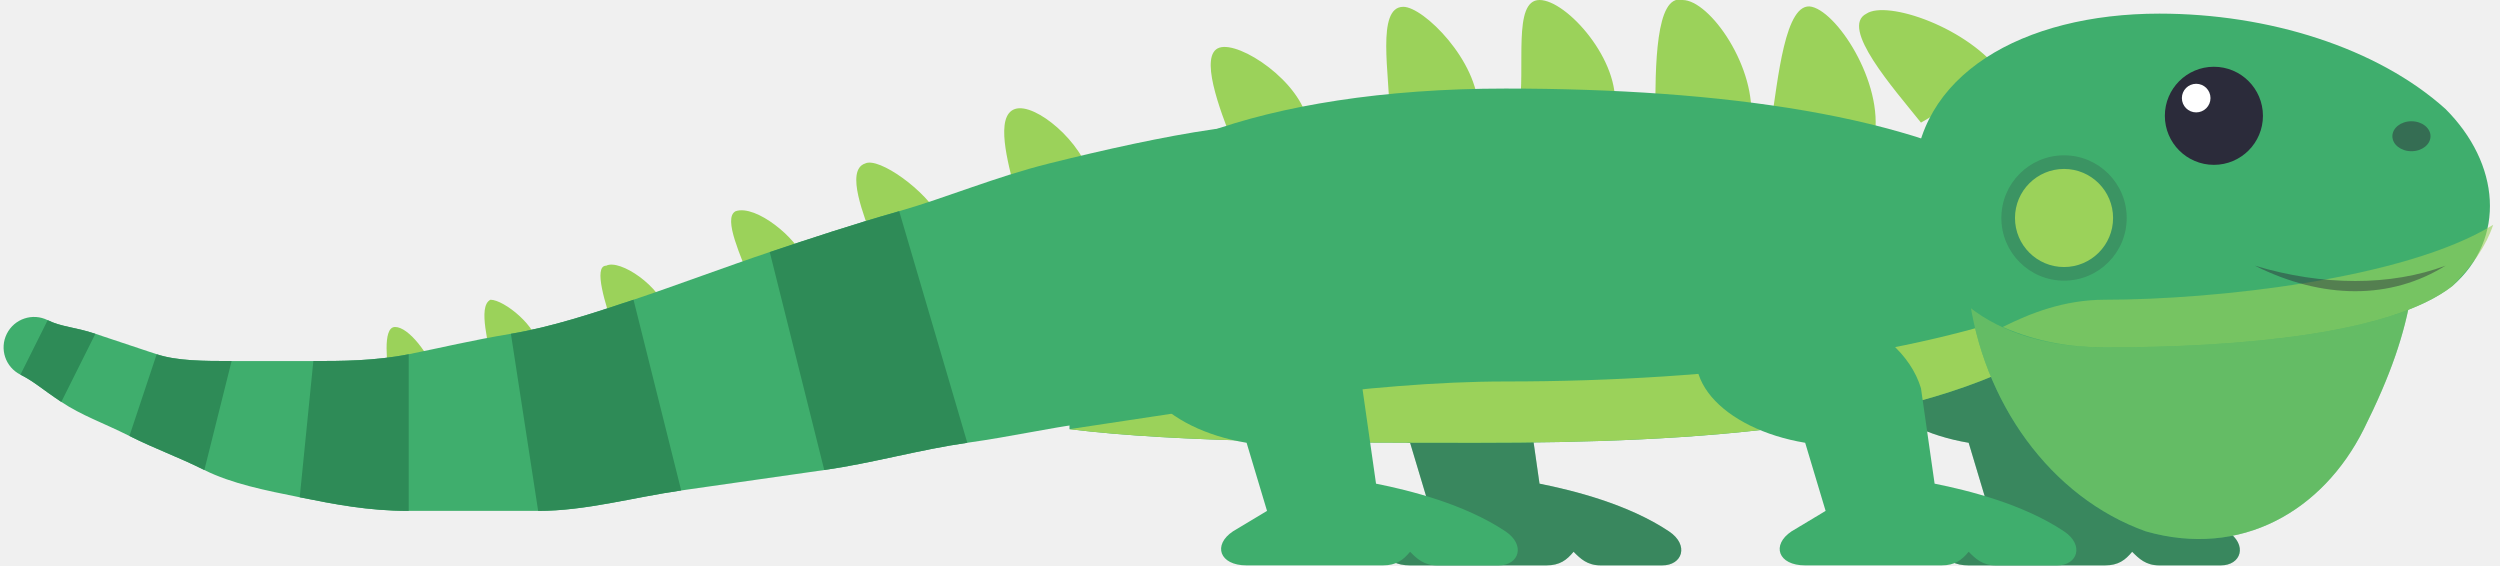
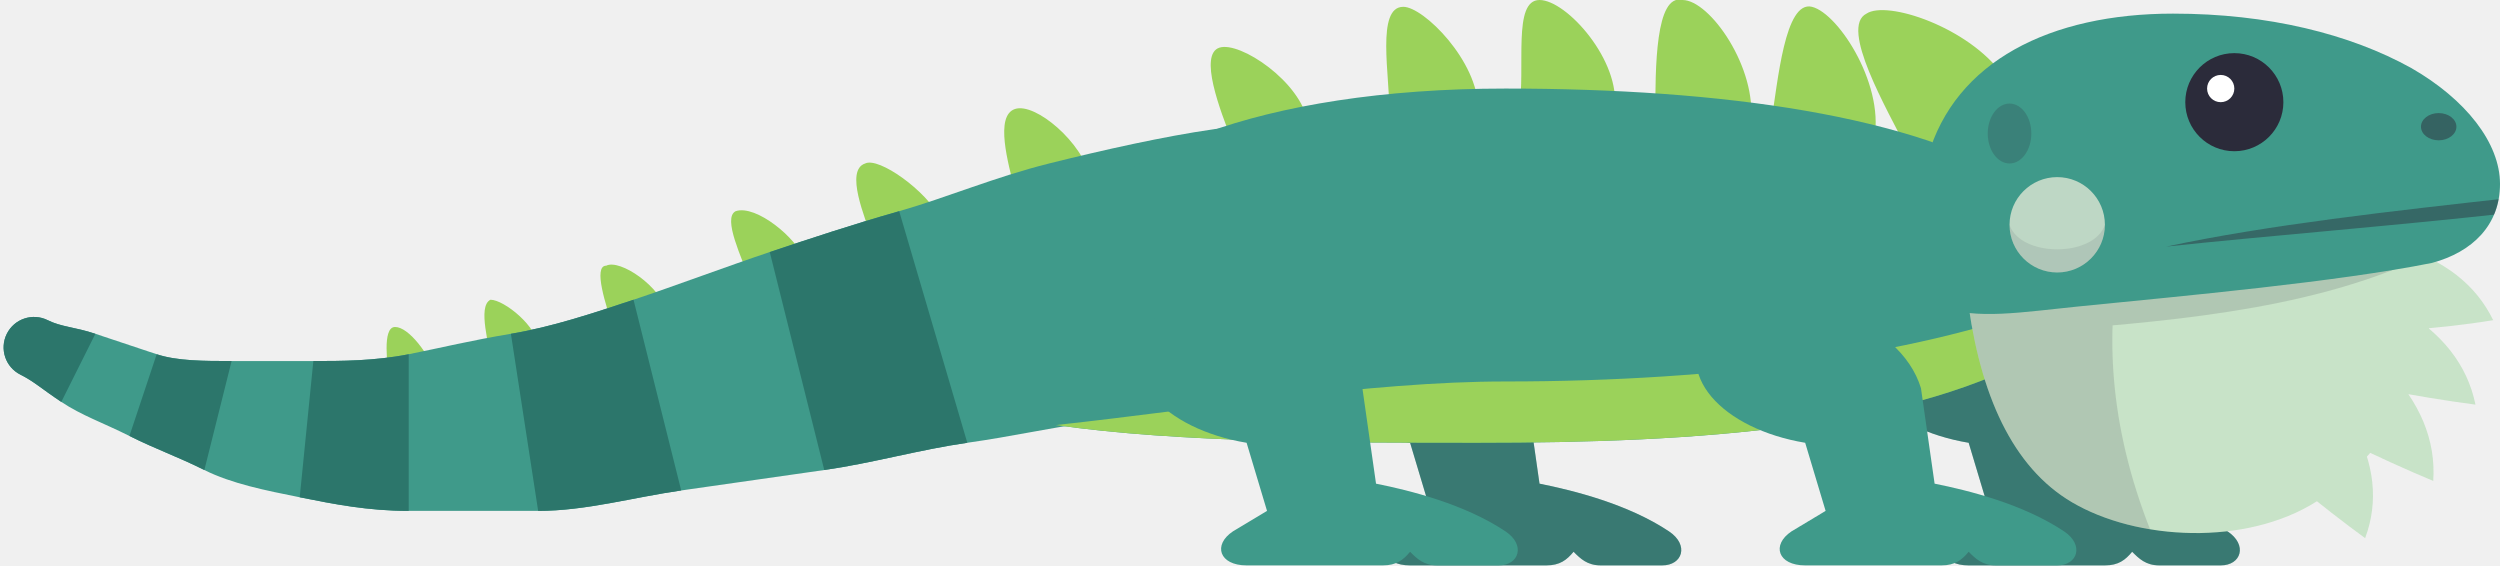
<svg xmlns="http://www.w3.org/2000/svg" viewBox="5.5 58.5 183.5 41.5">
-   <path d="M102 82 C 108 79, 116 82, 117.5 87 L 118.5 94 C 121 94.5, 125 95.5, 128 97.5 C 129.5 98.5, 129 100, 127.5 100 L 123 100 C 122 100, 121.5 99.5, 121 99 C 120.5 99.6, 120 100, 119 100 L 109 100 C 107 100, 106.5 98.5, 108 97.5 L 110.5 96 L 109 91 C 103 90, 99 86, 102 82 Z M143 82 C 149 79, 157 82, 158.5 87 L 159.5 94 C 162 94.5, 166 95.5, 169 97.5 C 170.5 98.5, 170 100, 168.5 100 L 164 100 C 163 100, 162.5 99.5, 162 99 C 161.5 99.6, 161 100, 160 100 L 150 100 C 148 100, 147.5 98.5, 149 97.5 L 151.5 96 L 150 91 C 144 90, 140 86, 143 82 Z" fill="#3fae6d" />
+   <defs>
+     <clipPath id="iguana-head">
+       <path d="M147 70 C 149 63, 156 59.5, 165 59.5 C 172 59.5, 178 61, 182.5 63.5 C 186.5 65.8, 189 69, 189 72 C 189 75, 187 77, 184 77.8 C 177 79.2, 166 80.2, 158 81 C 154 81.4, 150.5 82, 148 81 C 145.5 78, 145.5 74, 147 70 Z" />
+     </clipPath>
+     <clipPath id="iguana-dewlap">
+       <path d="M184 77.5 C 184.5 84, 182 90.5, 176 95 C 171 98.5, 163 98.3, 158 95.6 C 153.5 93.2, 151 88, 150 81 L 166 79 Z" />
+     </clipPath>
+   </defs>
+   <path d="M102 82 C 108 79, 116 82, 117.5 87 L 118.5 94 C 121 94.5, 125 95.5, 128 97.5 C 129.5 98.5, 129 100, 127.5 100 L 123 100 C 122 100, 121.5 99.5, 121 99 C 120.5 99.6, 120 100, 119 100 L 109 100 C 107 100, 106.5 98.5, 108 97.5 L 110.5 96 L 109 91 C 103 90, 99 86, 102 82 Z M143 82 C 149 79, 157 82, 158.5 87 L 159.5 94 C 162 94.5, 166 95.5, 169 97.5 C 170.5 98.5, 170 100, 168.5 100 L 164 100 C 163 100, 162.5 99.5, 162 99 C 161.5 99.6, 161 100, 160 100 L 150 100 C 148 100, 147.5 98.5, 149 97.5 L 151.5 96 L 150 91 C 144 90, 140 86, 143 82 Z" fill="#3f9a8a" />
  <path d="M102 82 C 108 79, 116 82, 117.5 87 L 118.5 94 C 121 94.5, 125 95.5, 128 97.5 C 129.5 98.5, 129 100, 127.5 100 L 123 100 C 122 100, 121.5 99.5, 121 99 C 120.5 99.6, 120 100, 119 100 L 109 100 C 107 100, 106.5 98.5, 108 97.5 L 110.5 96 L 109 91 C 103 90, 99 86, 102 82 Z M143 82 C 149 79, 157 82, 158.5 87 L 159.5 94 C 162 94.5, 166 95.5, 169 97.5 C 170.5 98.5, 170 100, 168.5 100 L 164 100 C 163 100, 162.5 99.5, 162 99 C 161.5 99.6, 161 100, 160 100 L 150 100 C 148 100, 147.5 98.5, 149 97.5 L 151.5 96 L 150 91 C 144 90, 140 86, 143 82 Z" fill="#2b2b3a" opacity="0.3" />
  <g class="part-tail" style="transform-box: fill-box; transform-origin: 91% 43%">
    <path d="M 80 72.5 C 79.5 70.5, 78.5 67, 80 66.5 C 81.5 66, 85 69, 85.5 71.5 Z M 69.5 76 C 69 74.5, 67.5 71, 69 70.5 C 70 70, 73.5 72.5, 74.5 74.5 Z M 60.5 79 C 60 77.5, 58.5 74.5, 59.5 74 C 61 73.5, 64 76, 64.5 77.5 Z M 50.5 82.5 C 50 81, 49 78, 50 78 C 51 77.5, 54 79.5, 54.5 81.5 Z M 41.5 85 C 41.5 84, 40.5 81, 41.5 80.5 C 42.5 80.5, 45 82.5, 45 84 Z M 34 86 C 34 85.5, 33.5 82.5, 34.5 82.5 C 35.5 82.5, 37 84.5, 37.5 86 Z" fill="#9bd25a" />
-     <path d="M 103 66.5 C 100 67, 98 67.5, 94.5 68 C 91 68.5, 86.5 69.5, 82.5 70.5 C 78.5 71.5, 75 73, 71.5 74 C 68 75, 65 76, 62 77 C 59 78, 55 79.5, 52 80.5 C 49 81.5, 46 82.5, 43 83 C 40 83.5, 38 84, 35.5 84.5 C 33 85, 30.5 85, 28.5 85 C 26.5 85, 24.5 85, 22.5 85 C 20.5 85, 18.5 85, 17 84.5 C 15.5 84, 14 83.5, 12.5 83 C 11 82.5, 10 82.5, 9 82 A 2 2 0 0 0 7 86 C 8 86.5, 8.5 87, 10 88 C 11.5 89, 13 89.5, 15 90.5 C 17 91.5, 18.5 92, 20.5 93 C 22.5 94, 25 94.5, 27.5 95 C 30 95.5, 32.5 96, 35.5 96 C 38.5 96, 41.5 96, 45 96 C 48.5 96, 52 95, 55.5 94.5 C 59 94, 62.5 93.5, 66 93 C 69.5 92.5, 73 91.5, 76.5 91 C 80 90.5, 82 90, 85.5 89.5 C 89 89, 93 89.5, 96 89.5 C 99 89.5, 102 89.5, 105 89.5 Z" fill="#3fae6d" />
-     <path d="M 71.5 74 C 68 75, 65 76, 62 77 L 66 93 C 69.5 92.5, 73 91.5, 76.5 91 Z M 52 80.5 C 49 81.5, 46 82.5, 43 83 L 45 96 C 48.5 96, 52 95, 55.5 94.5 Z M 35.5 84.5 C 33 85, 30.5 85, 28.5 85 L 27.5 95 C 30 95.5, 32.5 96, 35.5 96 Z M 22.5 85 C 20.5 85, 18.5 85, 17 84.5 L 15 90.5 C 17 91.5, 18.5 92, 20.5 93 Z M 12.5 83 C 11 82.5, 10 82.5, 9 82 L 7 86 C 8 86.5, 8.5 87, 10 88 Z" fill="#2e8b57" />
+     <path d="M 103 66.5 C 100 67, 98 67.5, 94.5 68 C 91 68.5, 86.5 69.5, 82.5 70.5 C 78.5 71.5, 75 73, 71.5 74 C 68 75, 65 76, 62 77 C 59 78, 55 79.5, 52 80.5 C 49 81.5, 46 82.5, 43 83 C 40 83.5, 38 84, 35.5 84.5 C 33 85, 30.5 85, 28.5 85 C 26.5 85, 24.5 85, 22.5 85 C 20.5 85, 18.5 85, 17 84.5 C 15.5 84, 14 83.5, 12.5 83 C 11 82.5, 10 82.5, 9 82 A 2 2 0 0 0 7 86 C 8 86.5, 8.5 87, 10 88 C 11.5 89, 13 89.5, 15 90.5 C 17 91.5, 18.5 92, 20.5 93 C 22.5 94, 25 94.5, 27.5 95 C 30 95.5, 32.5 96, 35.5 96 C 38.5 96, 41.5 96, 45 96 C 48.5 96, 52 95, 55.5 94.5 C 59 94, 62.5 93.5, 66 93 C 69.5 92.5, 73 91.5, 76.5 91 C 80 90.5, 82 90, 85.5 89.5 C 89 89, 93 89.5, 96 89.5 C 99 89.5, 102 89.5, 105 89.5 Z" fill="#3f9a8a" />
+     <path d="M 71.5 74 C 68 75, 65 76, 62 77 L 66 93 C 69.5 92.5, 73 91.5, 76.5 91 Z M 52 80.5 C 49 81.5, 46 82.5, 43 83 L 45 96 C 48.5 96, 52 95, 55.5 94.5 Z M 35.5 84.5 C 33 85, 30.5 85, 28.5 85 L 27.5 95 C 30 95.5, 32.5 96, 35.5 96 Z M 22.5 85 C 20.5 85, 18.5 85, 17 84.5 L 15 90.5 C 17 91.5, 18.5 92, 20.5 93 Z M 12.5 83 C 11 82.5, 10 82.5, 9 82 A 2 2 0 0 0 7 86 C 8 86.5, 8.5 87, 10 88 Z" fill="#2c766b" />
  </g>
-   <path d="M 96 69 C 95 66.5, 93.5 62.5, 95 62 C 96.5 61.5, 101 64.5, 101.5 67.5 Z M 107.5 67 C 107.5 64, 106.5 59, 108.5 59 C 110 59, 114 63, 114 66.5 Z M 117 66.5 C 117.5 63.5, 116.5 58.5, 118.5 58.5 C 120.5 58.5, 124.5 63, 124 66.5 Z M 127 67 C 127 63.5, 127 58, 129 58.5 C 131 58.5, 134.5 63.5, 134 67.5 Z M 135.5 67.5 C 136 64.5, 136.5 58.5, 138.5 59 C 140.5 59.5, 144 65, 143 69 Z M 146.5 67.5 C 144.5 65, 140.5 60.5, 142.5 59.5 C 144 58.5, 150 60.5, 152.5 64 Z" fill="#9bd25a" />
-   <path d="M84 76 C 86 70, 98 65, 116 65 C 132 65, 146 67, 154 72 L 156 84 C 146 90, 130 91, 114 91 C 104 91, 92 91, 84 90 Z" fill="#3fae6d" />
-   <path d="M156 84 C 146 90, 130 91, 114 91 C 104 91, 92 91, 84 90 C 94 88.5, 106 86.5, 116 86.5 C 132 86.5, 146 84.5, 155.5 81 Z" fill="#9bd25a" />
-   <path d="M90 82 C 96 79, 104 82, 105.5 87 L 106.5 94 C 109 94.5, 113 95.5, 116 97.5 C 117.5 98.5, 117 100, 115.5 100 L 111 100 C 110 100, 109.5 99.5, 109 99 C 108.5 99.6, 108 100, 107 100 L 97 100 C 95 100, 94.5 98.5, 96 97.5 L 98.5 96 L 97 91 C 91 90, 87 86, 90 82 Z" fill="#3fae6d" />
-   <path d="M131 82 C 137 79, 145 82, 146.5 87 L 147.5 94 C 150 94.5, 154 95.5, 157 97.5 C 158.5 98.5, 158 100, 156.5 100 L 152 100 C 151 100, 150.5 99.5, 150 99 C 149.5 99.6, 149 100, 148 100 L 138 100 C 136 100, 135.5 98.5, 137 97.5 L 139.5 96 L 138 91 C 132 90, 128 86, 131 82 Z" fill="#3fae6d" />
-   <path d="M150 80 C 151 88, 156 95, 163 97.5 C 170 99.5, 176 96, 179 90 C 181 86, 182 83, 182.5 80 Z" fill="#3fae6d" />
-   <path d="M150 80 C 151 88, 156 95, 163 97.5 C 170 99.5, 176 96, 179 90 C 181 86, 182 83, 182.5 80 Z" fill="#9bd25a" opacity="0.4" />
-   <path d="M146 72 C 146 64, 154 59.5, 164 59.5 C 172 59.5, 180 62, 185 66.5 C 189 70.5, 189.5 76, 185.5 79.5 C 181 83, 170 84, 160 84 C 152 84, 146 80, 146 72 Z" fill="#3fae6d" />
-   <path d="M152.5 82.5 C 155 83.6, 157.5 84, 160 84 C 170 84, 181 83, 185.5 79.5 C 187 78, 188 76.5, 188.5 75 C 182 79, 168 80.5, 160 80.5 C 157 80.5, 154.5 81.5, 152.5 82.5 Z" fill="#9bd25a" opacity="0.6" />
-   <circle cx="157" cy="74.5" r="4.6" fill="#2b2b3a" opacity="0.2" />
-   <circle cx="157" cy="74.5" r="3.6" fill="#9bd25a" />
-   <circle cx="168" cy="67" r="3.6" fill="#2b2b3a" />
-   <circle cx="166.7" cy="65.7" r="1.05" fill="#ffffff" />
-   <ellipse cx="182.5" cy="68.5" rx="1.4" ry="1.1" fill="#2b2b3a" opacity="0.5" />
-   <path d="M171 78 C 176 79.5, 181 79.5, 185 78 C 181 80.5, 176 80.5, 171 78 Z" fill="#2b2b3a" opacity="0.45" />
+   <path d="M 96 69 C 95 66.5, 93.5 62.5, 95 62 C 96.5 61.5, 101 64.5, 101.5 67.5 Z M 107.5 67 C 107.5 64, 106.5 59, 108.5 59 C 110 59, 114 63, 114 66.5 Z M 117 66.5 C 117.5 63.5, 116.5 58.5, 118.5 58.5 C 120.5 58.5, 124.5 63, 124 66.5 Z M 127 67 C 127 63.5, 127 58, 129 58.5 C 131 58.5, 134.5 63.5, 134 67.5 Z M 135.5 67.5 C 136 64.5, 136.5 58.5, 138.5 59 C 140.5 59.5, 144 65, 143 69 Z M 145.5 69.5 C 144 66.5, 140.5 60.5, 142.5 59.5 C 144 58.5, 150 60.5, 152.5 64 L 150.5 68 Z" fill="#9bd25a" />
+   <path d="M84 76 C 86 70, 98 65, 116 65 C 132 65, 146 67, 154 72 L 156 84 C 146 90, 130 91, 114 91 C 104 91, 92 91, 83 89.7 C 80.5 88.5, 80.5 79, 84 76 Z" fill="#3f9a8a" />
+   <path d="M156 84 C 146 90, 130 91, 114 91 C 104 91, 92 91, 83 89.7 C 94 88.5, 106 86.5, 116 86.5 C 132 86.5, 146 84.5, 155.5 81 Z" fill="#9bd25a" />
+   <path d="M90 82 C 96 79, 104 82, 105.5 87 L 106.5 94 C 109 94.5, 113 95.5, 116 97.5 C 117.5 98.5, 117 100, 115.5 100 L 111 100 C 110 100, 109.5 99.5, 109 99 C 108.5 99.6, 108 100, 107 100 L 97 100 C 95 100, 94.5 98.5, 96 97.5 L 98.5 96 L 97 91 C 91 90, 87 86, 90 82 Z" fill="#3f9a8a" />
+   <path d="M181.6 76.6 Q 186.6 78.1 188.5 82.0 Q 185.5 82.5 181.3 82.8 Z M181.6 81.1 Q 186.3 83.8 187.2 88.2 Q 184.1 87.8 179.9 87.0 Z M180.6 85.4 Q 184.4 89.3 184.1 93.8 Q 181.2 92.6 177.3 90.7 Z M178.2 89.6 Q 180.6 94.0 179.1 98.0 Q 176.9 96.4 173.7 93.8 Z" fill="#c8e3c8" />
+   <path d="M184 77.5 C 184.5 84, 182 90.5, 176 95 C 171 98.5, 163 98.3, 158 95.6 C 153.5 93.2, 151 88, 150 81 L 166 79 Z" fill="#c8e3c8" />
+   <g clip-path="url(#iguana-dewlap)">
+     <path d="M146 78 L 161 78 C 160 84, 160.5 91, 164 99 L 146 99 Z M186 76 C 178 80.6, 168 81.8, 158 82.6 C 154 83, 150 83.4, 146 82.6 L 146 76 Z" fill="#2b2b3a" opacity="0.15" />
+   </g>
+   <path d="M131 82 C 137 79, 145 82, 146.5 87 L 147.5 94 C 150 94.5, 154 95.5, 157 97.5 C 158.5 98.5, 158 100, 156.5 100 L 152 100 C 151 100, 150.5 99.5, 150 99 C 149.5 99.6, 149 100, 148 100 L 138 100 C 136 100, 135.5 98.5, 137 97.5 L 139.5 96 L 138 91 C 132 90, 128 86, 131 82 Z" fill="#3f9a8a" />
+   <path d="M147 70 C 149 63, 156 59.5, 165 59.5 C 172 59.5, 178 61, 182.5 63.5 C 186.5 65.8, 189 69, 189 72 C 189 75, 187 77, 184 77.8 C 177 79.2, 166 80.2, 158 81 C 154 81.4, 150.5 82, 148 81 C 145.5 78, 145.5 74, 147 70 Z" fill="#3f9a8a" />
+   <g clip-path="url(#iguana-head)">
+     <path d="M190 73 C 181 74, 172 75, 164.5 76.6 C 172 75.8, 181 75.1, 190 74.1 Z" fill="#2b2b3a" opacity="0.45" />
+   </g>
+   <ellipse cx="153" cy="68.3" rx="1.6" ry="2.2" fill="#2b2b3a" opacity="0.22" />
+   <circle cx="156.5" cy="75" r="3.5" fill="#f4f1de" opacity="0.7" />
+   <path d="M153 75 A 3.5 3.5 0 0 0 160 75 C 159.2 77.4, 153.8 77.4, 153 75 Z" fill="#2b2b3a" opacity="0.1" />
+   <circle cx="169.5" cy="66" r="3.6" fill="#2b2b3a" />
+   <circle cx="168.5" cy="65" r="1" fill="#ffffff" />
+   <ellipse cx="184.5" cy="67.8" rx="1.3" ry="1" fill="#2b2b3a" opacity="0.5" />
</svg>
